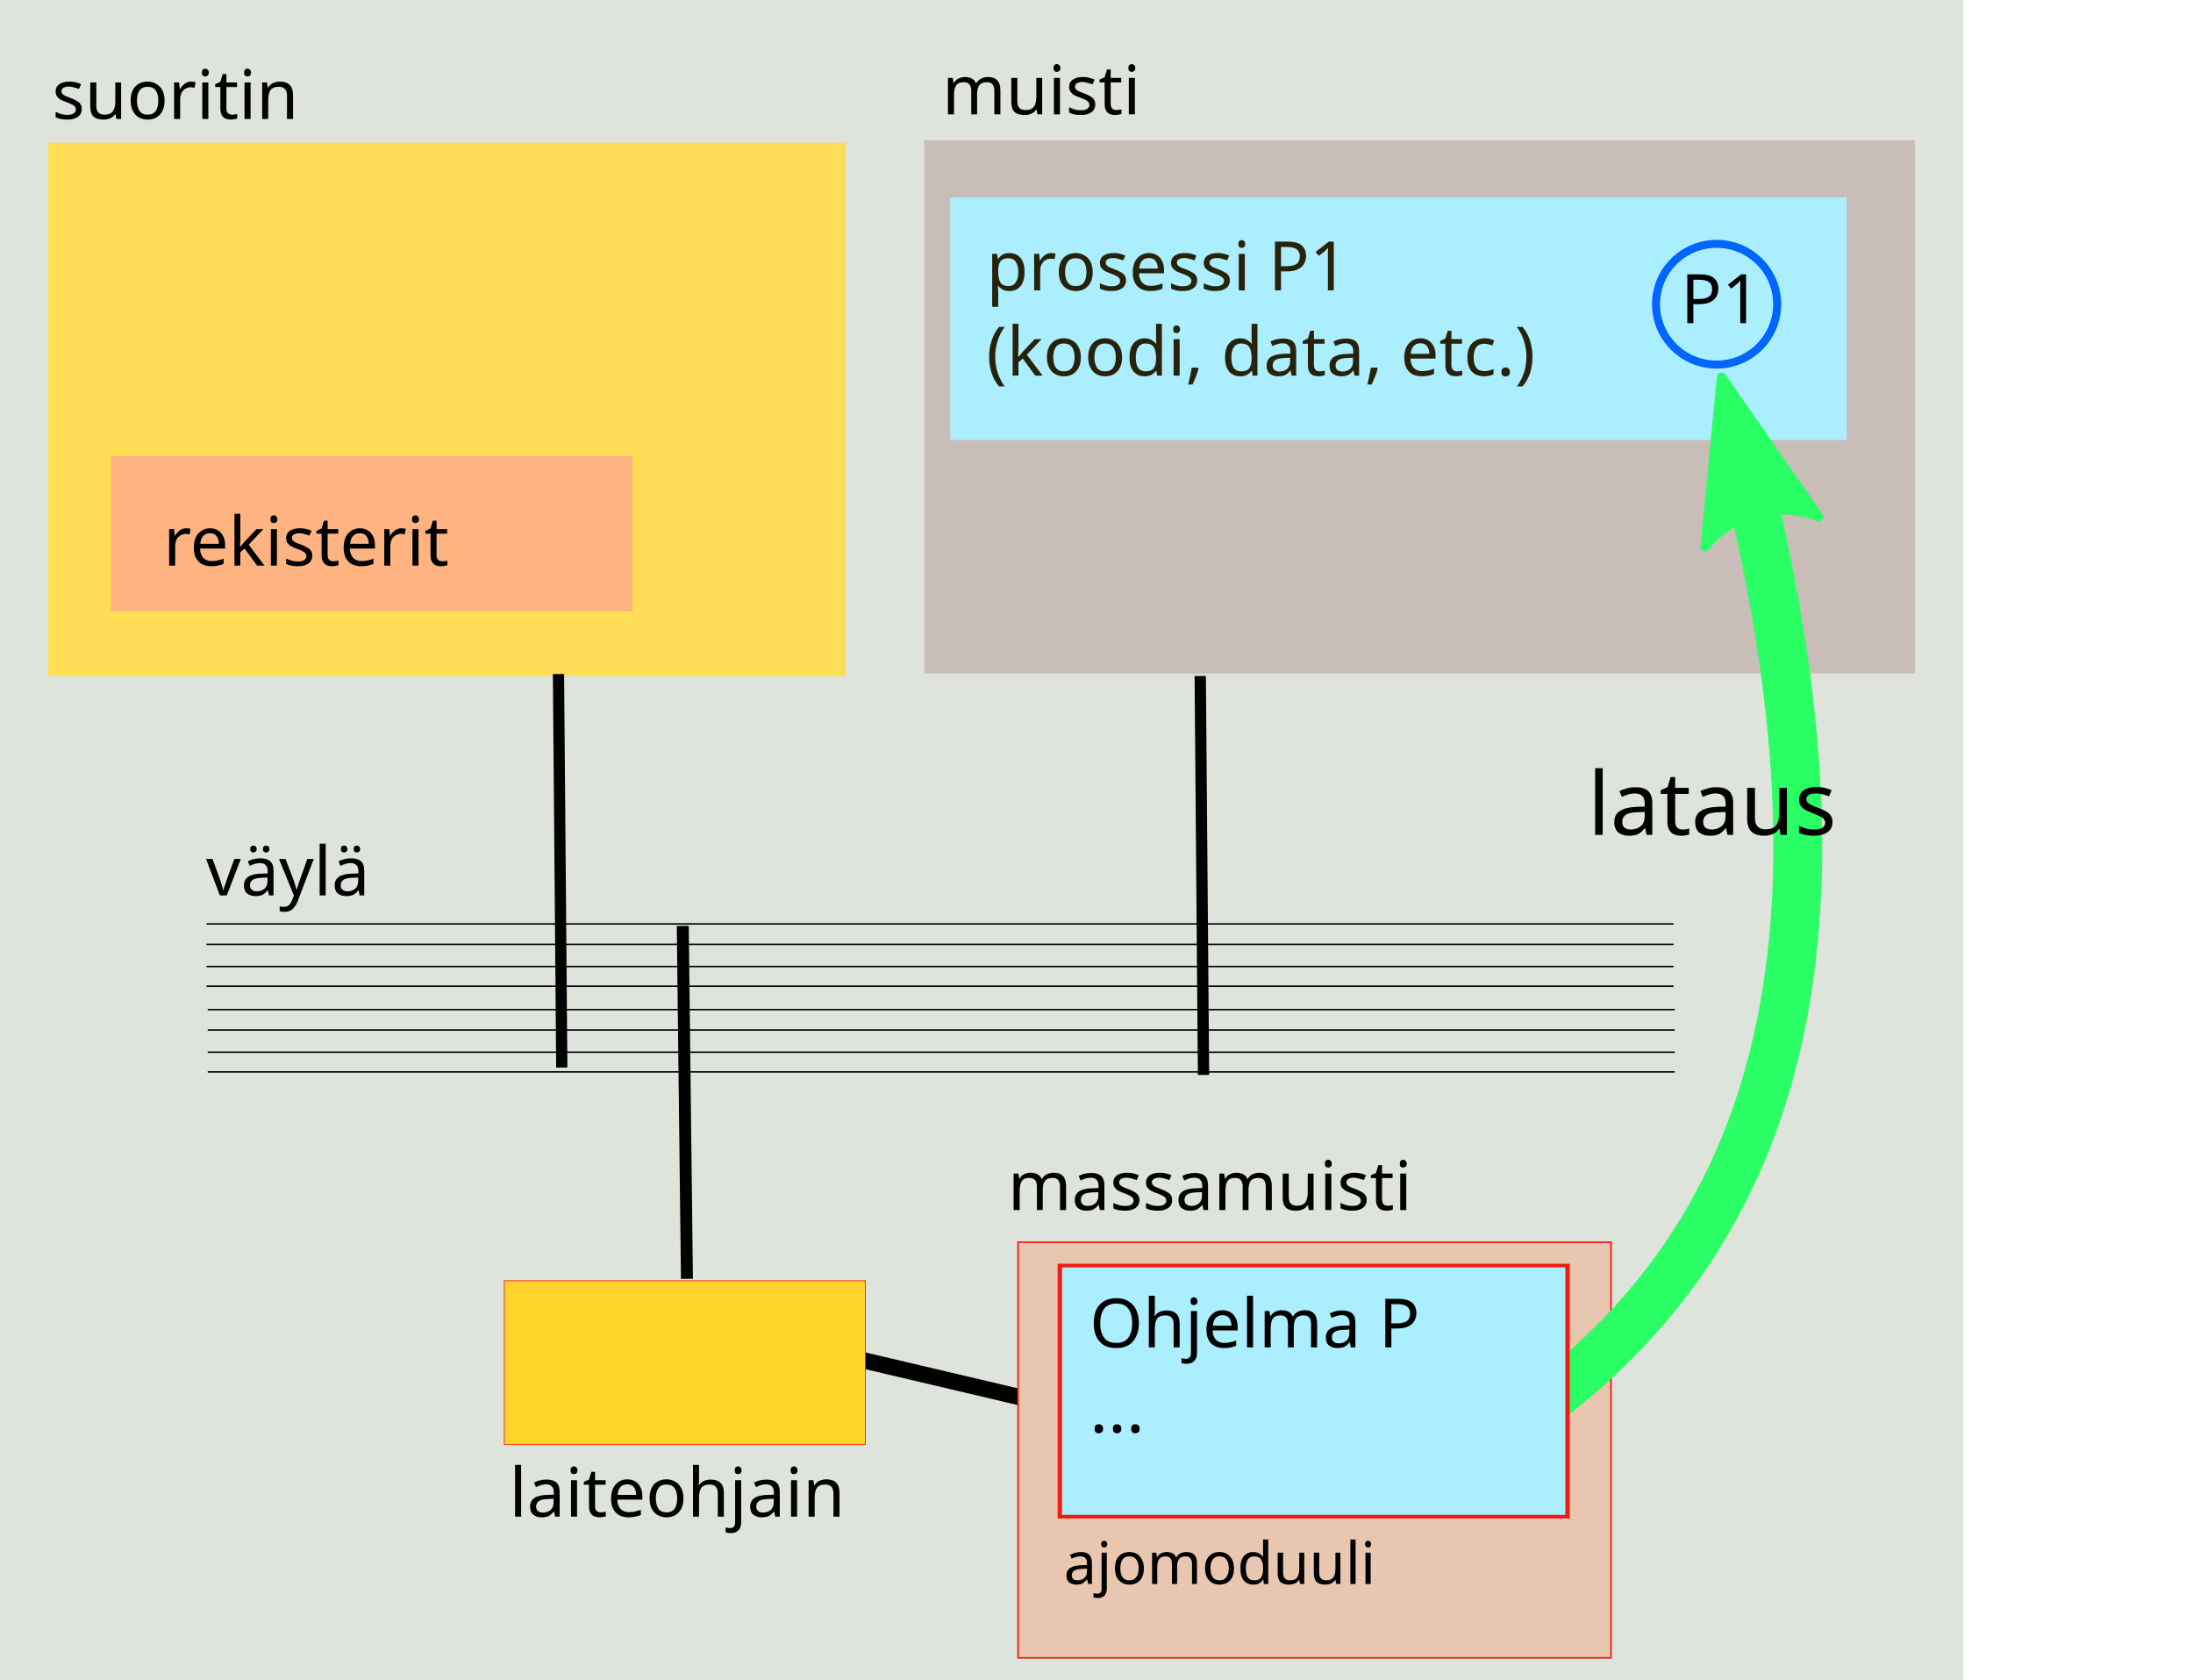
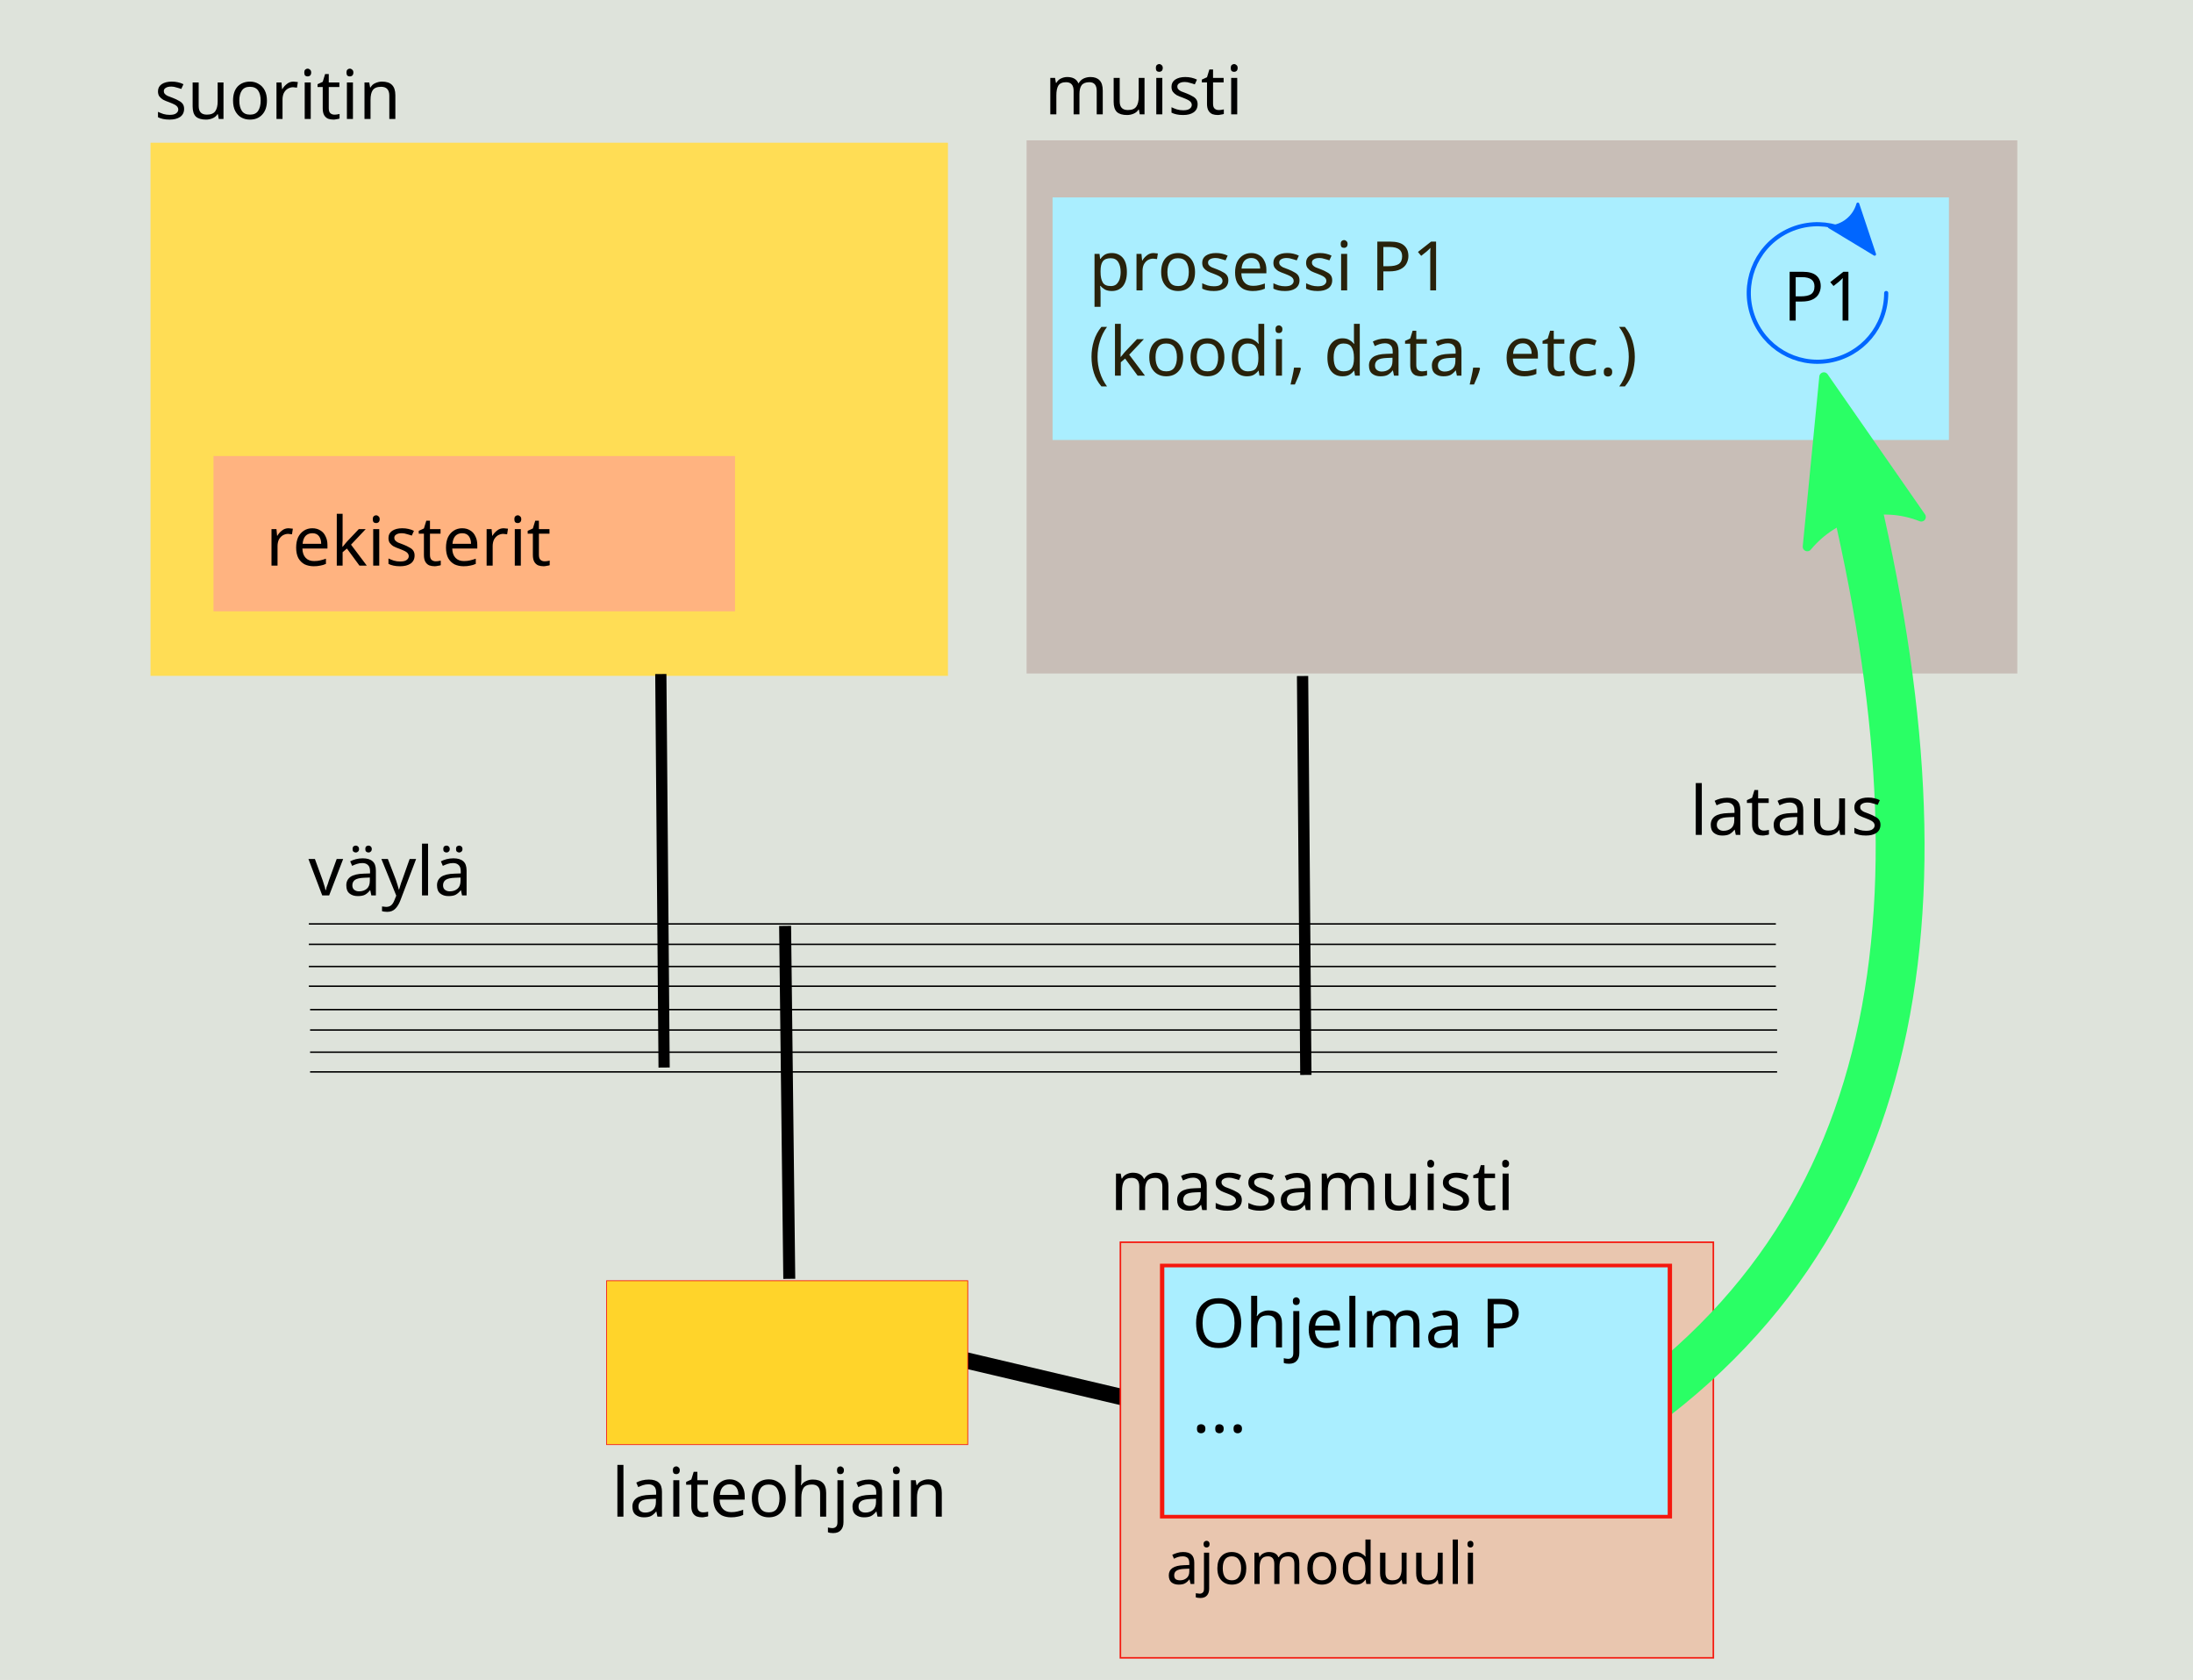
<svg xmlns="http://www.w3.org/2000/svg" id="svg999" version="1.1" viewBox="0 0 158.758 121.608" height="121.608mm" width="158.758mm">
  <defs id="defs993">
    <marker style="overflow:visible;" id="Arrow2Send" refX="0.0" refY="0.0" orient="auto">
      <path transform="scale(0.3) rotate(180) translate(-2.3,0)" d="M 8.719,4.034 L -2.207,0.016 L 8.719,-4.002 C 6.973,-1.63 6.983,1.616 8.719,4.034 z " style="fill-rule:evenodd;stroke-width:0.625;stroke-linejoin:round;stroke:#2aff65;stroke-opacity:1;fill:#2aff65;fill-opacity:1" id="path1024" />
    </marker>
    <marker orient="auto" refY="0.0" refX="0.0" id="marker959" style="overflow:visible">
      <path id="path957" d="M 5.77,0.0 L -2.88,5.0 L -2.88,-5.0 L 5.77,0.0 z " style="fill-rule:evenodd;fill:#2aff65;stroke:#2aff65;stroke-width:1pt;stroke-opacity:1;fill-opacity:1" transform="scale(0.4) translate(-4.5,0)" />
    </marker>
-     <marker style="overflow:visible" id="EmptyTriangleOutM" refX="0.0" refY="0.0" orient="auto">
-       <path transform="scale(0.4) translate(-4.5,0)" style="fill-rule:evenodd;fill:#0066ff;stroke:#0066ff;stroke-width:1pt;stroke-opacity:1;fill-opacity:1" d="M 5.77,0.0 L -2.88,5.0 L -2.88,-5.0 L 5.77,0.0 z " id="path1049" />
-     </marker>
    <marker style="overflow:visible" id="EmptyTriangleOutS" refX="0" refY="0" orient="auto">
      <path transform="matrix(0.2,0,0,0.2,-0.6,0)" style="fill:none;fill-opacity:1;fill-rule:evenodd;stroke:#2aff65;stroke-width:1pt;stroke-opacity:1" d="M 5.77,0 -2.88,5 V -5 Z" id="path1954" />
    </marker>
+     <marker style="overflow:visible" id="Arrow2Lend-6" refX="0" refY="0" orient="auto">
+       <path transform="matrix(-1.1,0,0,-1.1,-1.1,0)" d="M 8.719,4.034 -2.207,0.016 8.719,-4.002 c -1.745,2.372 -1.735,5.617 -6e-7,8.035 z" style="fill:#0066ff;fill-opacity:1;fill-rule:evenodd;stroke:#0066ff;stroke-width:0.625;stroke-linejoin:round;stroke-opacity:1" id="path3954-7" />
+     </marker>
  </defs>
  <g transform="translate(-33.67596,-55.6395)" id="layer1">
-     <rect y="55.639" x="33.676" height="121.608" width="142.127" id="rect4352" style="opacity:1;fill:#dee3db;fill-opacity:1;stroke:none;stroke-width:2.493;stroke-linecap:square;stroke-miterlimit:4;stroke-dasharray:none;stroke-opacity:1" />
-     <path id="path3832-2-5" d="m 94.689,153.757 45.285,10.664 z" style="fill:none;stroke:#000000;stroke-width:1.18;stroke-linecap:butt;stroke-linejoin:miter;stroke-miterlimit:4;stroke-dasharray:none;stroke-opacity:1" />
-     <text id="text891" y="143.23" x="106.634" style="font-style:normal;font-variant:normal;font-weight:normal;font-stretch:normal;font-size:4.939px;line-height:1.25;font-family:sans-serif;-inkscape-font-specification:'sans-serif, Normal';font-variant-ligatures:normal;font-variant-caps:normal;font-variant-numeric:normal;font-feature-settings:normal;text-align:start;letter-spacing:0px;word-spacing:0px;writing-mode:lr-tb;text-anchor:start;fill:#000000;fill-opacity:1;stroke:none;stroke-width:0.265" xml:space="preserve">
-       <tspan style="stroke-width:0.265" id="tspan889" y="143.23" x="106.634">
-         <tspan style="stroke-width:0.265" id="tspan887" y="143.23" x="106.634">massamuisti</tspan>
+     <rect y="55.639" x="33.676" height="121.608" width="158.947" id="rect4352" style="opacity:1;fill:#dee3db;fill-opacity:1;stroke:none;stroke-width:2.493;stroke-linecap:square;stroke-miterlimit:4;stroke-dasharray:none;stroke-opacity:1" />
+     <path id="path3832-2-5" d="m 102.097,153.757 45.286,10.664 z" style="fill:none;stroke:#000000;stroke-width:1.18;stroke-linecap:butt;stroke-linejoin:miter;stroke-miterlimit:4;stroke-dasharray:none;stroke-opacity:1" />
+     <text id="text891" y="143.23" x="114.042" style="font-style:normal;font-variant:normal;font-weight:normal;font-stretch:normal;font-size:4.939px;line-height:1.25;font-family:sans-serif;-inkscape-font-specification:'sans-serif, Normal';font-variant-ligatures:normal;font-variant-caps:normal;font-variant-numeric:normal;font-feature-settings:normal;text-align:start;letter-spacing:0px;word-spacing:0px;writing-mode:lr-tb;text-anchor:start;fill:#000000;fill-opacity:1;stroke:none;stroke-width:0.265" xml:space="preserve">
+       <tspan style="stroke-width:0.265" id="tspan889" y="143.23" x="114.042">
+         <tspan style="stroke-width:0.265" id="tspan887" y="143.23" x="114.042">massamuisti</tspan>
      </tspan>
    </text>
    <path id="rect3713" d="M 7.448,35.507 V 104.772 H 91.724 V 35.507 Z" style="opacity:0;fill:#ffed2a;fill-opacity:1;stroke:#8e220e;stroke-width:0.338;stroke-miterlimit:4;stroke-dasharray:none;stroke-opacity:1" />
-     <path id="rect3713-8-5" d="M 37.163,65.971 V 104.562 H 94.893 V 65.971 Z" style="opacity:1;fill:#ffdd55;stroke:none;stroke-width:0.209;stroke-opacity:1" />
-     <g transform="translate(22.18337,4.276312)" id="g1782">
+     <path id="rect3713-8-5" d="M 44.572,65.971 V 104.562 H 102.301 V 65.971 Z" style="opacity:1;fill:#ffdd55;stroke:none;stroke-width:0.209;stroke-opacity:1" />
+     <g transform="translate(29.59171,4.276312)" id="g1782">
      <rect style="opacity:1;fill:#ffb380;stroke:none;stroke-width:0.168;stroke-opacity:1" id="rect4631" width="37.758" height="11.24" x="19.537" y="84.375" />
      <text xml:space="preserve" style="font-style:normal;font-variant:normal;font-weight:normal;font-stretch:normal;font-size:4.939px;line-height:1.25;font-family:sans-serif;-inkscape-font-specification:'sans-serif, Normal';font-variant-ligatures:normal;font-variant-caps:normal;font-variant-numeric:normal;font-feature-settings:normal;text-align:start;letter-spacing:0px;word-spacing:0px;writing-mode:lr-tb;text-anchor:start;fill:#000000;fill-opacity:1;stroke:none;stroke-width:0.265;stroke-opacity:1" x="23.317" y="92.305" id="text4629">
        <tspan y="92.305" x="23.317" id="tspan4350">rekisterit</tspan>
      </text>
    </g>
-     <path id="rect3713-8" d="M 100.585,65.799 V 104.391 H 172.306 V 65.799 Z" style="opacity:1;fill:#c8beb7;stroke:none;stroke-width:0.233;stroke-opacity:1" />
-     <g style="stroke:none;stroke-opacity:1" transform="translate(-23.43036,-51.38773)" id="g4684">
+     <path id="rect3713-8" d="m 107.993,65.799 v 38.591 h 71.722 V 65.799 Z" style="opacity:1;fill:#c8beb7;stroke:none;stroke-width:0.233;stroke-opacity:1" />
+     <g style="stroke:none;stroke-opacity:1" transform="translate(-16.02202,-51.38773)" id="g4684">
      <g id="g1774">
        <rect y="121.316" x="125.897" height="17.56" width="64.889" id="rect4631-8" style="opacity:1;fill:#aaeeff;stroke:none;stroke-width:0.275;stroke-opacity:1" />
        <text id="text4629-1" y="128.045" x="128.512" style="font-style:normal;font-variant:normal;font-weight:normal;font-stretch:normal;font-size:4.939px;line-height:1.25;font-family:sans-serif;-inkscape-font-specification:'sans-serif, Normal';font-variant-ligatures:normal;font-variant-caps:normal;font-variant-numeric:normal;font-feature-settings:normal;text-align:start;letter-spacing:0px;word-spacing:0px;writing-mode:lr-tb;text-anchor:start;fill:#28220b;fill-opacity:1;stroke:none;stroke-width:0.265;stroke-opacity:1" xml:space="preserve">
          <tspan y="128.045" x="128.512" id="tspan1766">prosessi P1</tspan>
          <tspan y="134.218" x="128.512" id="tspan1768">(koodi, data, etc.)</tspan>
        </text>
      </g>
    </g>
-     <text id="text4688" y="63.916" x="101.879" style="font-style:normal;font-variant:normal;font-weight:normal;font-stretch:normal;font-size:4.939px;line-height:1.25;font-family:sans-serif;-inkscape-font-specification:'sans-serif, Normal';font-variant-ligatures:normal;font-variant-caps:normal;font-variant-numeric:normal;font-feature-settings:normal;text-align:start;letter-spacing:0px;word-spacing:0px;writing-mode:lr-tb;text-anchor:start;fill:#000000;fill-opacity:1;stroke:none;stroke-width:0.265" xml:space="preserve">
-       <tspan y="63.916" x="101.879" id="tspan1784">muisti</tspan>
+     <text id="text4688" y="63.916" x="109.288" style="font-style:normal;font-variant:normal;font-weight:normal;font-stretch:normal;font-size:4.939px;line-height:1.25;font-family:sans-serif;-inkscape-font-specification:'sans-serif, Normal';font-variant-ligatures:normal;font-variant-caps:normal;font-variant-numeric:normal;font-feature-settings:normal;text-align:start;letter-spacing:0px;word-spacing:0px;writing-mode:lr-tb;text-anchor:start;fill:#000000;fill-opacity:1;stroke:none;stroke-width:0.265" xml:space="preserve">
+       <tspan y="63.916" x="109.288" id="tspan1784">muisti</tspan>
    </text>
-     <text id="text4692" y="64.248" x="37.454" style="font-style:normal;font-variant:normal;font-weight:normal;font-stretch:normal;font-size:4.939px;line-height:1.25;font-family:sans-serif;-inkscape-font-specification:'sans-serif, Normal';font-variant-ligatures:normal;font-variant-caps:normal;font-variant-numeric:normal;font-feature-settings:normal;text-align:start;letter-spacing:0px;word-spacing:0px;writing-mode:lr-tb;text-anchor:start;fill:#000000;fill-opacity:1;stroke:none;stroke-width:0.265" xml:space="preserve">
-       <tspan y="64.248" x="37.454" id="tspan1691">suoritin</tspan>
+     <text id="text4692" y="64.248" x="44.863" style="font-style:normal;font-variant:normal;font-weight:normal;font-stretch:normal;font-size:4.939px;line-height:1.25;font-family:sans-serif;-inkscape-font-specification:'sans-serif, Normal';font-variant-ligatures:normal;font-variant-caps:normal;font-variant-numeric:normal;font-feature-settings:normal;text-align:start;letter-spacing:0px;word-spacing:0px;writing-mode:lr-tb;text-anchor:start;fill:#000000;fill-opacity:1;stroke:none;stroke-width:0.265" xml:space="preserve">
+       <tspan y="64.248" x="44.863" id="tspan1691">suoritin</tspan>
    </text>
-     <g transform="matrix(0.5927782,0,0,0.3949494,39.43965,56.99699)" style="stroke:#000000;stroke-opacity:1" id="g3828">
+     <g transform="matrix(0.5927782,0,0,0.3949494,46.84799,56.99699)" style="stroke:#000000;stroke-opacity:1" id="g3828">
      <path style="fill:none;stroke:#000000;stroke-width:0.265px;stroke-linecap:butt;stroke-linejoin:miter;stroke-opacity:1" d="m 15.497,165.897 c 179.161,0 179.161,0 179.161,0" id="path28" />
      <path style="fill:none;stroke:#000000;stroke-width:0.265px;stroke-linecap:butt;stroke-linejoin:miter;stroke-opacity:1" d="M 194.658,177.182 Z" id="path30" />
      <path style="fill:none;stroke:#000000;stroke-width:0.265px;stroke-linecap:butt;stroke-linejoin:miter;stroke-opacity:1" d="m 15.497,169.641 c 179.161,0 179.161,0 179.161,0" id="path28-2" />
      <path style="fill:none;stroke:#000000;stroke-width:0.265px;stroke-linecap:butt;stroke-linejoin:miter;stroke-opacity:1" d="m 15.497,173.704 c 179.161,0 179.161,0 179.161,0" id="path28-1" />
      <path style="fill:none;stroke:#000000;stroke-width:0.265px;stroke-linecap:butt;stroke-linejoin:miter;stroke-opacity:1" d="m 15.497,177.314 c 179.161,0 179.161,0 179.161,0" id="path28-5" />
      <path style="fill:none;stroke:#000000;stroke-width:0.265px;stroke-linecap:butt;stroke-linejoin:miter;stroke-opacity:1" d="m 15.648,181.603 c 179.16,0 179.16,0 179.16,0" id="path28-11" />
      <path style="fill:none;stroke:#000000;stroke-width:0.265px;stroke-linecap:butt;stroke-linejoin:miter;stroke-opacity:1" d="M 194.808,192.887 Z" id="path30-2" />
      <path style="fill:none;stroke:#000000;stroke-width:0.265px;stroke-linecap:butt;stroke-linejoin:miter;stroke-opacity:1" d="m 15.648,185.347 c 179.16,0 179.16,0 179.16,0" id="path28-2-3" />
      <path style="fill:none;stroke:#000000;stroke-width:0.265px;stroke-linecap:butt;stroke-linejoin:miter;stroke-opacity:1" d="m 15.648,189.41 c 179.16,0 179.16,0 179.16,0" id="path28-1-8" />
      <path style="fill:none;stroke:#000000;stroke-width:0.265px;stroke-linecap:butt;stroke-linejoin:miter;stroke-opacity:1" d="m 15.648,193.02 c 179.16,0 179.16,0 179.16,0" id="path28-5-7" />
    </g>
-     <text id="text4692-9" y="120.457" x="48.595" style="font-style:normal;font-variant:normal;font-weight:normal;font-stretch:normal;font-size:4.939px;line-height:1.25;font-family:sans-serif;-inkscape-font-specification:'sans-serif, Normal';font-variant-ligatures:normal;font-variant-caps:normal;font-variant-numeric:normal;font-feature-settings:normal;text-align:start;letter-spacing:0px;word-spacing:0px;writing-mode:lr-tb;text-anchor:start;fill:#000000;fill-opacity:1;stroke:none;stroke-width:0.265" xml:space="preserve">
-       <tspan y="120.457" x="48.595" id="tspan1693">väylä</tspan>
+     <text id="text4692-9" y="120.457" x="56.003" style="font-style:normal;font-variant:normal;font-weight:normal;font-stretch:normal;font-size:4.939px;line-height:1.25;font-family:sans-serif;-inkscape-font-specification:'sans-serif, Normal';font-variant-ligatures:normal;font-variant-caps:normal;font-variant-numeric:normal;font-feature-settings:normal;text-align:start;letter-spacing:0px;word-spacing:0px;writing-mode:lr-tb;text-anchor:start;fill:#000000;fill-opacity:1;stroke:none;stroke-width:0.265" xml:space="preserve">
+       <tspan y="120.457" x="56.003" id="tspan1693">väylä</tspan>
    </text>
-     <path id="path3832" d="m 74.107,104.43 0.238,28.484 z" style="fill:none;stroke:#000000;stroke-width:0.811;stroke-linecap:butt;stroke-linejoin:miter;stroke-miterlimit:4;stroke-dasharray:none;stroke-opacity:1" />
-     <path id="path3832-9" d="m 120.565,104.574 c 0.238,28.875 0.238,28.875 0.238,28.875" style="fill:none;stroke:#000000;stroke-width:0.817;stroke-linecap:butt;stroke-linejoin:miter;stroke-miterlimit:4;stroke-dasharray:none;stroke-opacity:1" />
-     <rect y="148.346" x="70.182" height="11.864" width="26.144" id="rect65-5-0-3" style="opacity:1;fill:#ffd42a;stroke:#f5180e;stroke-width:0.055;stroke-miterlimit:4;stroke-dasharray:none;stroke-opacity:1" />
-     <text id="text885" y="165.423" x="70.543" style="font-style:normal;font-variant:normal;font-weight:normal;font-stretch:normal;font-size:4.939px;line-height:1.25;font-family:sans-serif;-inkscape-font-specification:'sans-serif, Normal';font-variant-ligatures:normal;font-variant-caps:normal;font-variant-numeric:normal;font-feature-settings:normal;text-align:start;letter-spacing:0px;word-spacing:0px;writing-mode:lr-tb;text-anchor:start;fill:#000000;fill-opacity:1;stroke:none;stroke-width:0.265" xml:space="preserve">
-       <tspan style="stroke-width:0.265" id="tspan883" y="165.423" x="70.543">
-         <tspan style="stroke-width:0.265" id="tspan881" y="165.423" x="70.543">laiteohjain</tspan>
+     <path id="path3832" d="m 81.515,104.43 0.238,28.484 z" style="fill:none;stroke:#000000;stroke-width:0.811;stroke-linecap:butt;stroke-linejoin:miter;stroke-miterlimit:4;stroke-dasharray:none;stroke-opacity:1" />
+     <path id="path3832-9" d="m 127.973,104.574 c 0.238,28.875 0.238,28.875 0.238,28.875" style="fill:none;stroke:#000000;stroke-width:0.817;stroke-linecap:butt;stroke-linejoin:miter;stroke-miterlimit:4;stroke-dasharray:none;stroke-opacity:1" />
+     <rect y="148.346" x="77.591" height="11.864" width="26.144" id="rect65-5-0-3" style="opacity:1;fill:#ffd42a;stroke:#f5180e;stroke-width:0.055;stroke-miterlimit:4;stroke-dasharray:none;stroke-opacity:1" />
+     <text id="text885" y="165.423" x="77.951" style="font-style:normal;font-variant:normal;font-weight:normal;font-stretch:normal;font-size:4.939px;line-height:1.25;font-family:sans-serif;-inkscape-font-specification:'sans-serif, Normal';font-variant-ligatures:normal;font-variant-caps:normal;font-variant-numeric:normal;font-feature-settings:normal;text-align:start;letter-spacing:0px;word-spacing:0px;writing-mode:lr-tb;text-anchor:start;fill:#000000;fill-opacity:1;stroke:none;stroke-width:0.265" xml:space="preserve">
+       <tspan style="stroke-width:0.265" id="tspan883" y="165.423" x="77.951">
+         <tspan style="stroke-width:0.265" id="tspan881" y="165.423" x="77.951">laiteohjain</tspan>
      </tspan>
    </text>
-     <path id="path3832-2" d="M 83.103,122.661 83.406,148.21 Z" style="fill:none;stroke:#000000;stroke-width:0.866;stroke-linecap:butt;stroke-linejoin:miter;stroke-miterlimit:4;stroke-dasharray:none;stroke-opacity:1" />
-     <rect y="145.56" x="107.376" height="30.084" width="42.925" id="rect65-5-0" style="opacity:1;fill:#e9c6af;stroke:#f5180e;stroke-width:0.113;stroke-miterlimit:4;stroke-dasharray:none;stroke-opacity:1" />
-     <path id="path1786" d="m 141.915,159.628 c 23.334,-14.767 25.887,-40.355 17.61,-72.085" style="fill:none;fill-opacity:1;stroke:#2aff65;stroke-width:3.536;stroke-linecap:butt;stroke-linejoin:miter;stroke-miterlimit:4;stroke-dasharray:none;stroke-opacity:1;marker-end:url(#Arrow2Send)" />
-     <g id="g1689" transform="matrix(1,0,0,0.9961878,28.15423,-33.9109)">
+     <path id="path3832-2" d="m 90.512,122.661 0.302,25.548 z" style="fill:none;stroke:#000000;stroke-width:0.866;stroke-linecap:butt;stroke-linejoin:miter;stroke-miterlimit:4;stroke-dasharray:none;stroke-opacity:1" />
+     <rect y="145.56" x="114.785" height="30.084" width="42.925" id="rect65-5-0" style="opacity:1;fill:#e9c6af;stroke:#f5180e;stroke-width:0.113;stroke-miterlimit:4;stroke-dasharray:none;stroke-opacity:1" />
+     <path id="path1786" d="m 149.324,159.628 c 23.334,-14.767 25.887,-40.355 17.61,-72.085" style="fill:none;fill-opacity:1;stroke:#2aff65;stroke-width:3.536;stroke-linecap:butt;stroke-linejoin:miter;stroke-miterlimit:4;stroke-dasharray:none;stroke-opacity:1;marker-end:url(#Arrow2Send)" />
+     <g id="g1689" transform="matrix(1,0,0,0.9961878,35.56257,-33.9109)">
      <g transform="matrix(1.54856,0,0,1.295091,-45.12134,-53.66675)" id="g1591">
        <rect y="181.853" x="82.248" height="14.091" width="23.735" id="rect910-5-3" style="opacity:1;fill:#aaeeff;stroke:#f5180e;stroke-width:0.203;stroke-miterlimit:4;stroke-dasharray:none;stroke-opacity:1" />
      </g>
      <text xml:space="preserve" style="font-style:normal;font-variant:normal;font-weight:normal;font-stretch:normal;font-size:4.939px;line-height:1.25;font-family:sans-serif;-inkscape-font-specification:'sans-serif, Normal';font-variant-ligatures:normal;font-variant-caps:normal;font-variant-numeric:normal;font-feature-settings:normal;text-align:start;letter-spacing:0px;word-spacing:0px;writing-mode:lr-tb;text-anchor:start;fill:#000000;fill-opacity:1;stroke:none;stroke-width:0.265" x="84.408" y="187.801" id="text901">
        <tspan x="84.408" y="187.801" id="tspan895" style="stroke-width:0.265">
          <tspan x="84.408" y="187.801" id="tspan891" style="stroke-width:0.265">Ohjelma P</tspan>
          <tspan dx="0" x="109.913" y="187.801" id="tspan893" style="stroke-width:0.265" />
        </tspan>
        <tspan x="84.408" y="193.975" id="tspan899" style="stroke-width:0.265">
          <tspan x="84.408" y="193.975" id="tspan897" style="stroke-width:0.265">...</tspan>
        </tspan>
      </text>
    </g>
-     <text id="text4692-9-1" y="116.072" x="148.606" style="font-style:normal;font-variant:normal;font-weight:normal;font-stretch:normal;font-size:6.35px;line-height:1.25;font-family:sans-serif;-inkscape-font-specification:'sans-serif, Normal';font-variant-ligatures:normal;font-variant-caps:normal;font-variant-numeric:normal;font-feature-settings:normal;text-align:start;letter-spacing:0px;word-spacing:0px;writing-mode:lr-tb;text-anchor:start;fill:#000000;fill-opacity:1;stroke:none;stroke-width:0.265" xml:space="preserve">
-       <tspan y="116.072" x="148.606" id="tspan4270">lataus</tspan>
+     <text id="text4692-9-1" y="116.072" x="156.014" style="font-style:normal;font-variant:normal;font-weight:normal;font-stretch:normal;font-size:4.939px;line-height:1.25;font-family:sans-serif;-inkscape-font-specification:'sans-serif, Normal';font-variant-ligatures:normal;font-variant-caps:normal;font-variant-numeric:normal;font-feature-settings:normal;text-align:start;letter-spacing:0px;word-spacing:0px;writing-mode:lr-tb;text-anchor:start;fill:#000000;fill-opacity:1;stroke:none;stroke-width:0.265" xml:space="preserve">
+       <tspan y="116.072" x="156.014" id="tspan4270">lataus</tspan>
    </text>
-     <g transform="translate(-7.408334)" id="g960">
-       <ellipse cy="77.661" cx="165.354" id="path884" style="opacity:1;fill:none;fill-opacity:1;stroke:#0066ff;stroke-width:0.579;stroke-linecap:square;stroke-miterlimit:4;stroke-dasharray:none;stroke-opacity:1;marker-end:url(#EmptyTriangleOutM)" rx="4.385" ry="4.369" />
-       <g id="g2132">
+     <text id="text885-9" y="170.298" x="118.1" style="font-style:normal;font-variant:normal;font-weight:normal;font-stretch:normal;font-size:4.233px;line-height:1.25;font-family:sans-serif;-inkscape-font-specification:'sans-serif, Normal';font-variant-ligatures:normal;font-variant-caps:normal;font-variant-numeric:normal;font-feature-settings:normal;text-align:start;letter-spacing:0px;word-spacing:0px;writing-mode:lr-tb;text-anchor:start;fill:#000000;fill-opacity:1;stroke:none;stroke-width:0.265" xml:space="preserve">
+       <tspan y="170.298" x="118.1" id="tspan925">ajomoduuli</tspan>
+     </text>
+     <g transform="translate(-15.08124,-55.18452)" id="g982">
+       <g id="g2132" transform="translate(15.08125,54.99554)">
        <text id="text4692-9-0" y="79.03" x="162.749" style="font-style:normal;font-variant:normal;font-weight:normal;font-stretch:normal;font-size:4.939px;line-height:1.25;font-family:sans-serif;-inkscape-font-specification:'sans-serif, Normal';font-variant-ligatures:normal;font-variant-caps:normal;font-variant-numeric:normal;font-feature-settings:normal;text-align:start;letter-spacing:0px;word-spacing:0px;writing-mode:lr-tb;text-anchor:start;fill:#000000;fill-opacity:1;stroke:none;stroke-width:0.265" xml:space="preserve">
          <tspan y="79.03" x="162.749" id="tspan2128">P1</tspan>
        </text>
      </g>
+       <path style="opacity:1;fill:none;fill-opacity:1;stroke:#0066ff;stroke-width:0.3;stroke-linecap:round;stroke-linejoin:round;stroke-miterlimit:4;stroke-dasharray:none;stroke-dashoffset:0;stroke-opacity:1;marker-end:url(#Arrow2Lend-6)" id="path6937-1" d="m 185.305,132.033 a 4.974,4.978 0 0 1 -4.139,4.907 4.974,4.978 0 0 1 -5.529,-3.259 4.974,4.978 0 0 1 2.283,-6.002 4.974,4.978 0 0 1 6.295,1.244" />
    </g>
-     <text id="text885-9" y="170.298" x="110.691" style="font-style:normal;font-variant:normal;font-weight:normal;font-stretch:normal;font-size:4.233px;line-height:1.25;font-family:sans-serif;-inkscape-font-specification:'sans-serif, Normal';font-variant-ligatures:normal;font-variant-caps:normal;font-variant-numeric:normal;font-feature-settings:normal;text-align:start;letter-spacing:0px;word-spacing:0px;writing-mode:lr-tb;text-anchor:start;fill:#000000;fill-opacity:1;stroke:none;stroke-width:0.265" xml:space="preserve">
-       <tspan y="170.298" x="110.691" id="tspan925">ajomoduuli</tspan>
-     </text>
  </g>
</svg>
